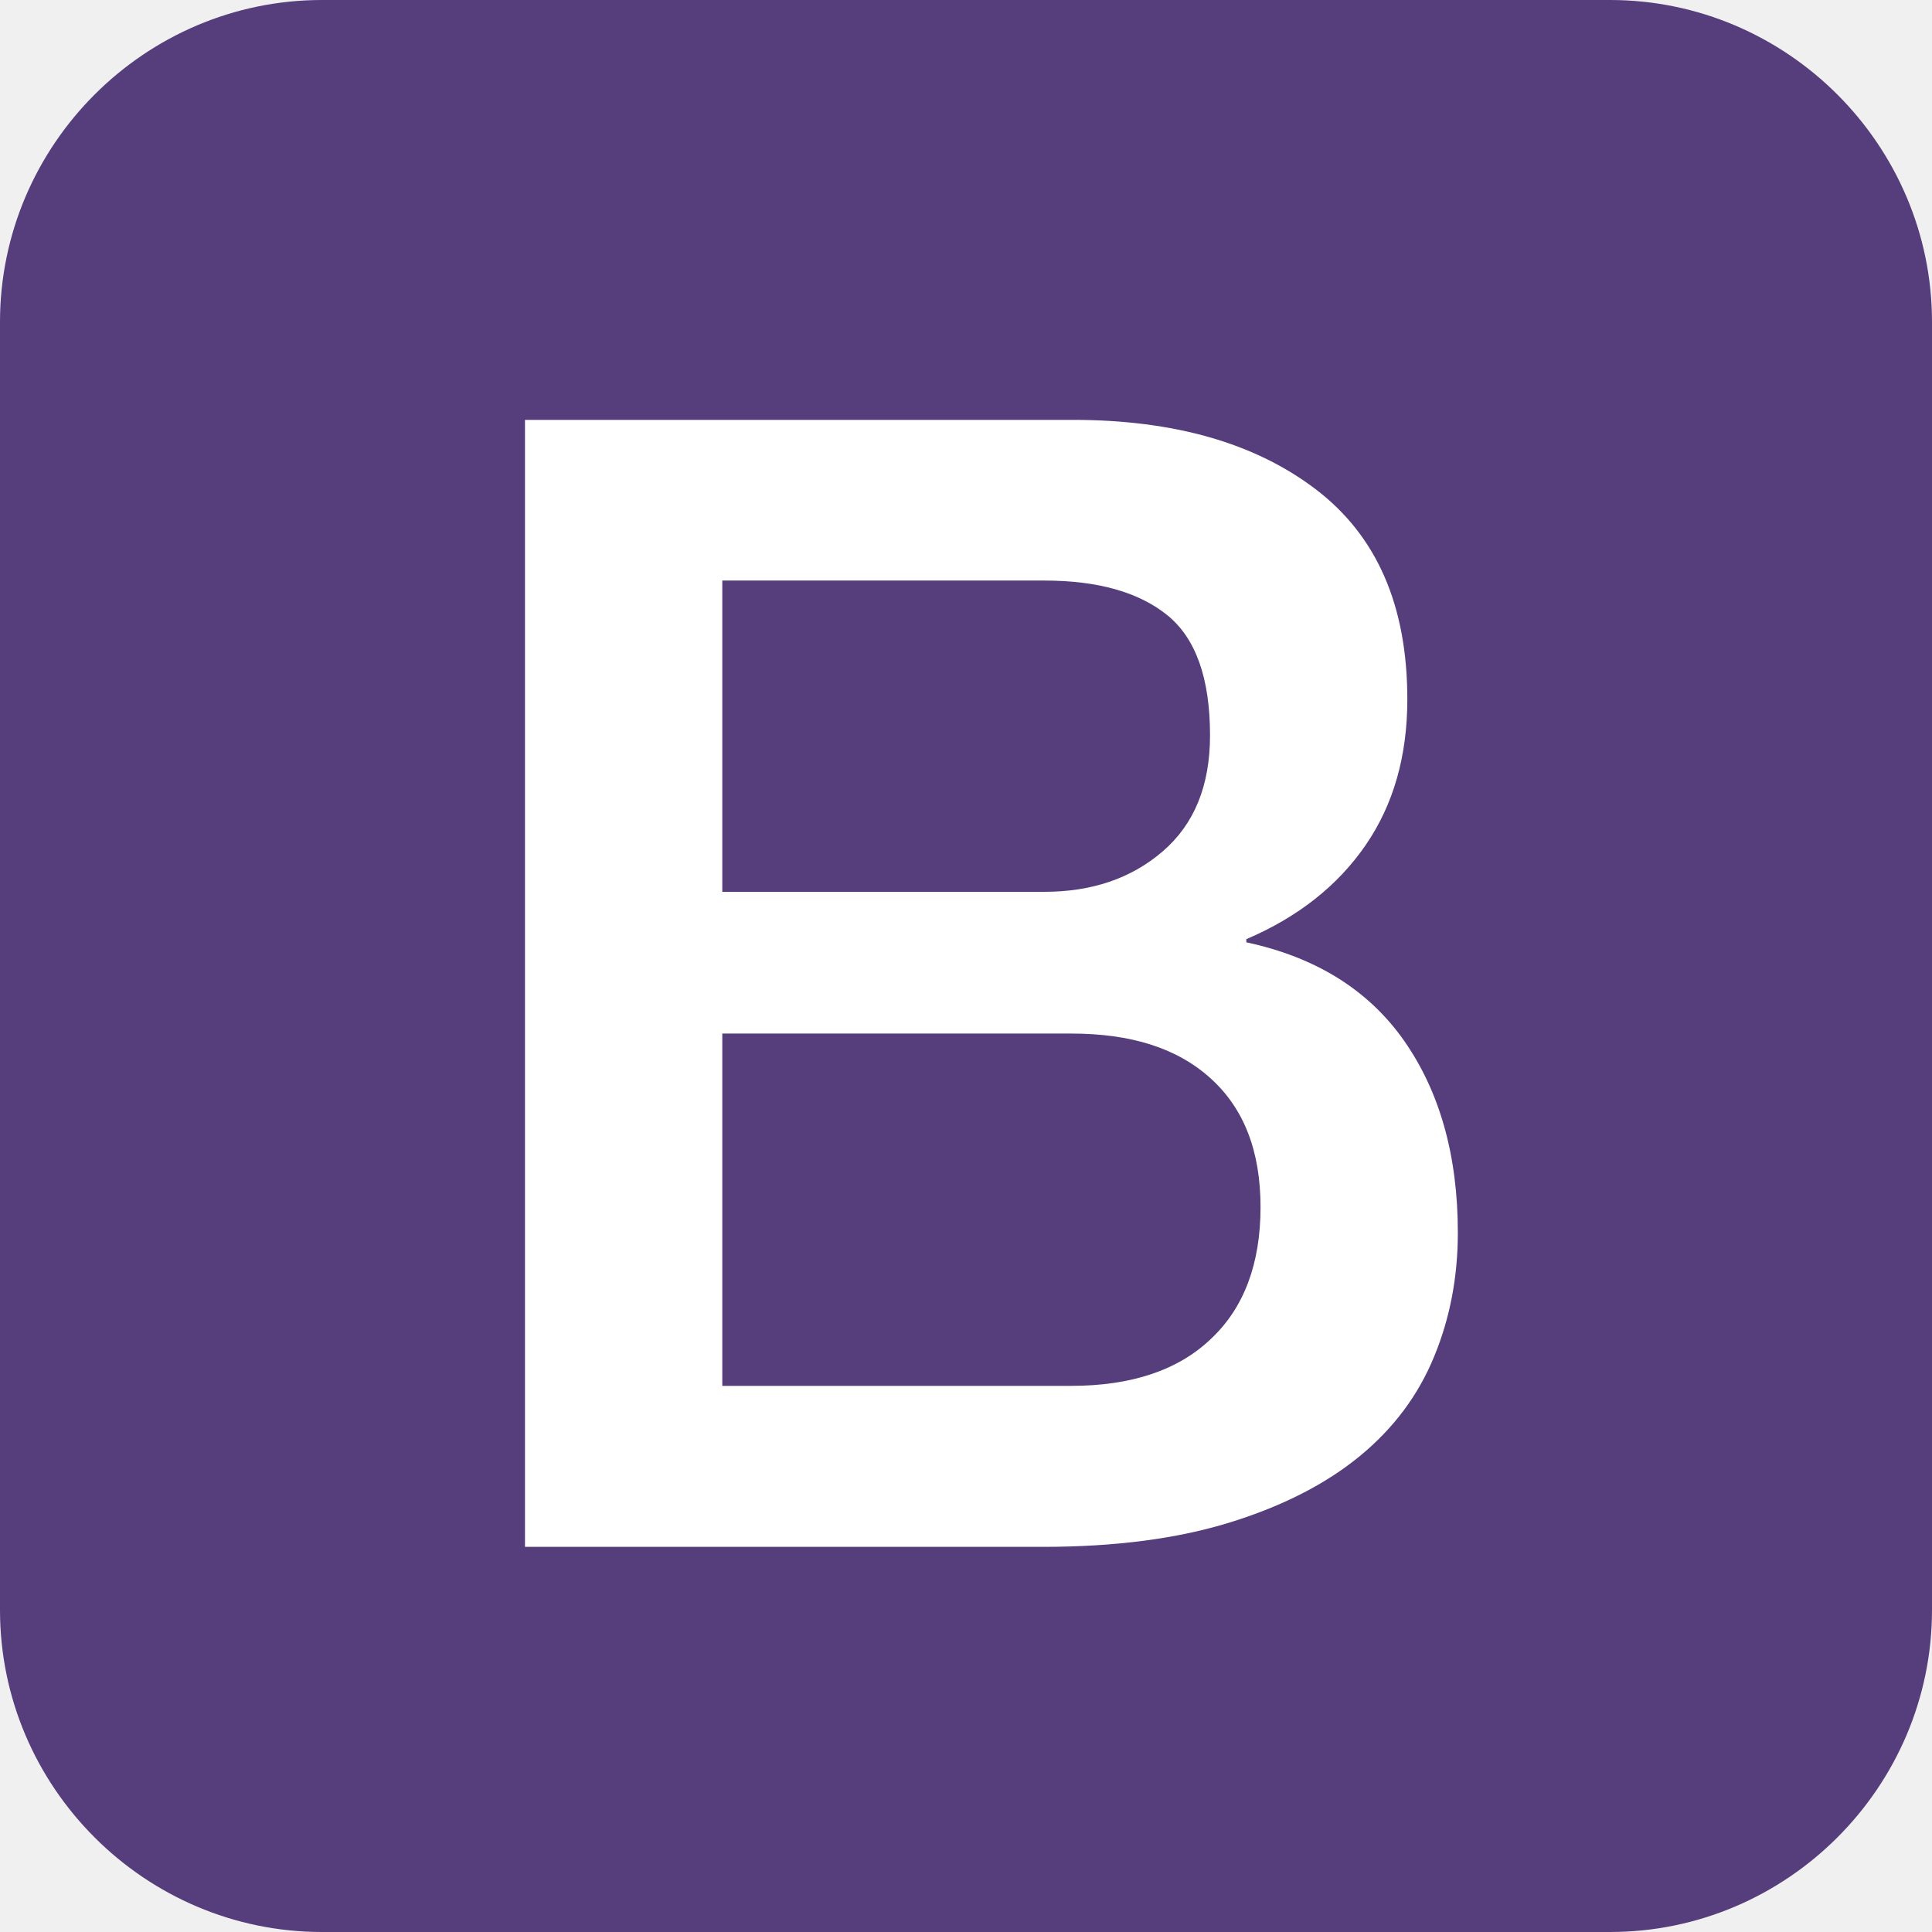
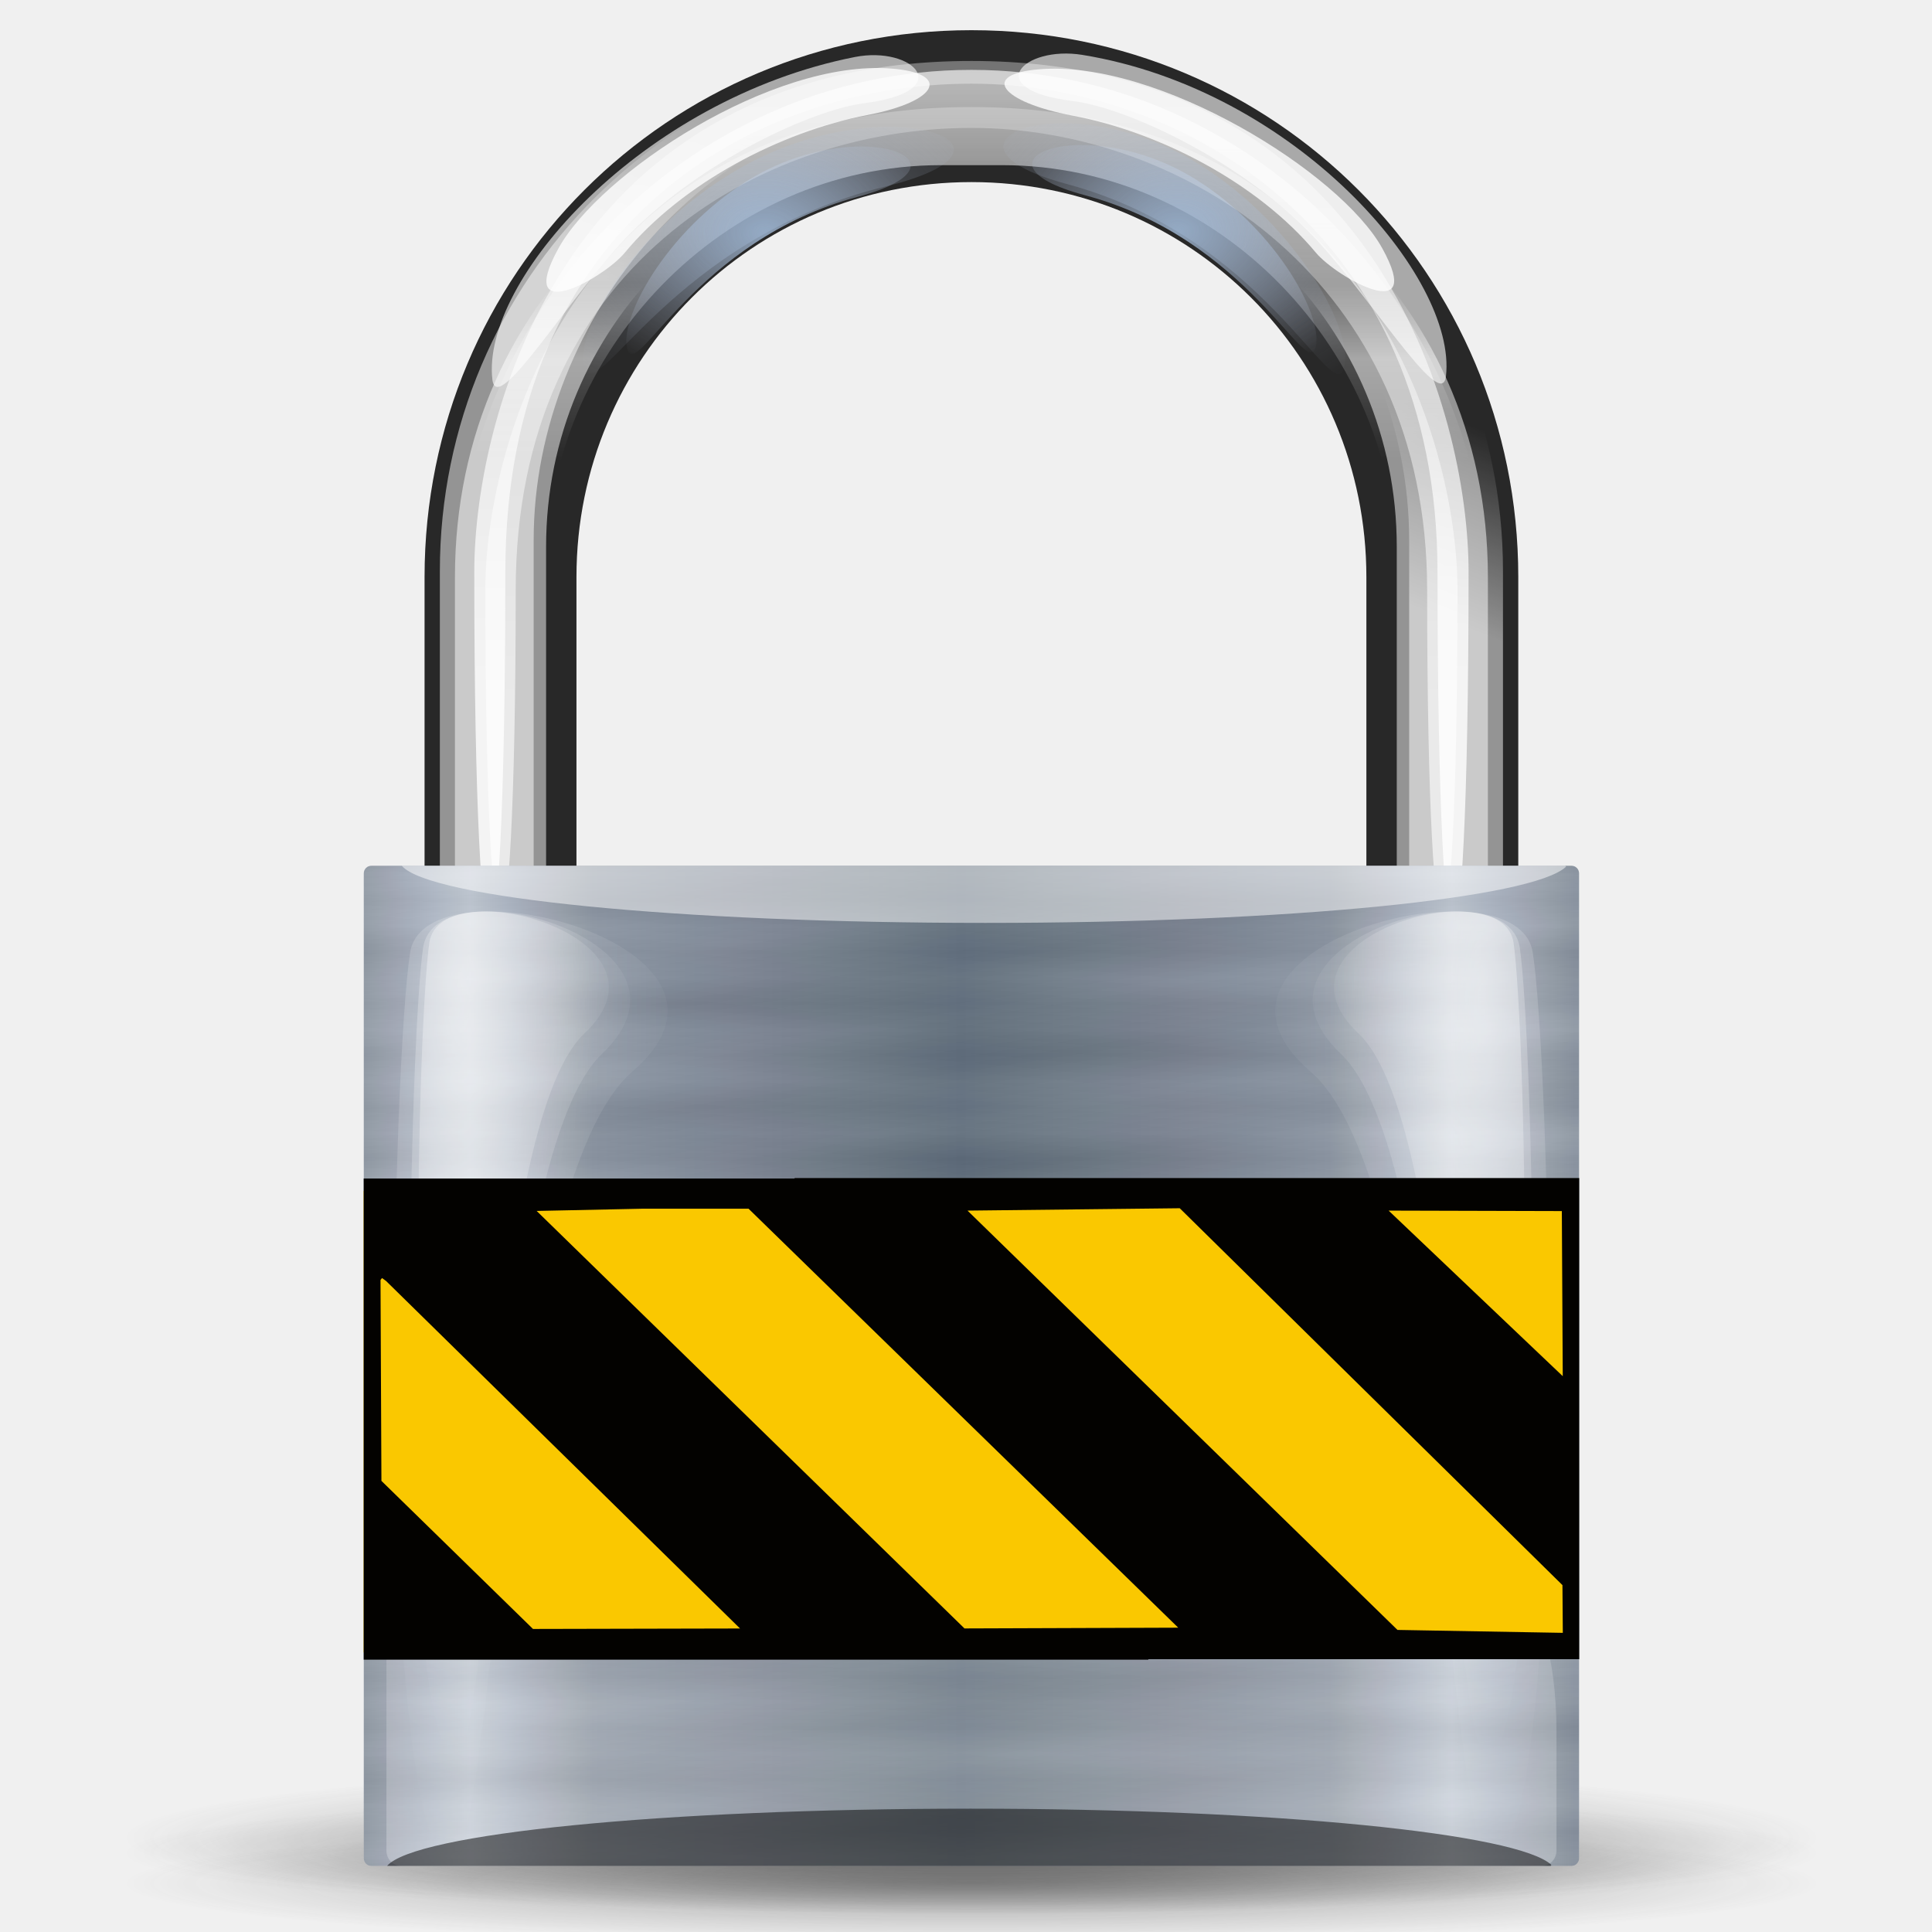
- <svg xmlns="http://www.w3.org/2000/svg" viewBox="0 0 612 612" focusable="false" role="img">
-   <path fill="#563d7c" d="M612 510c0 56.1-45.9 102-102 102H102C45.9 612 0 566.1 0 510V102C0 45.9 45.9 0 102 0h408c56.1 0 102 45.9 102 102v408z" />
-   <path fill="#fff" d="M166.3 133h173.5c32 0 57.7 7.3 77 22s29 36.8 29 66.5c0 18-4.4 33.4-13.2 46.2-8.8 12.8-21.4 22.8-37.8 29.8v1c22 4.7 38.7 15.1 50 31.2 11.3 16.2 17 36.4 17 60.8 0 14-2.5 27.1-7.5 39.2-5 12.2-12.8 22.7-23.5 31.5s-24.3 15.8-41 21-36.5 7.8-59.5 7.8h-164V133zm62.5 149.5h102c15 0 27.5-4.2 37.5-12.8s15-20.8 15-36.8c0-18-4.5-30.7-13.5-38s-22-11-39-11h-102v98.6zm0 156.5h110.5c19 0 33.8-4.9 44.2-14.8 10.5-9.8 15.8-23.8 15.8-41.8 0-17.7-5.2-31.2-15.8-40.8s-25.2-14.2-44.2-14.2H228.8V439z" />
+ <svg xmlns="http://www.w3.org/2000/svg" xmlns:xlink="http://www.w3.org/1999/xlink" id="svg1931" viewBox="0 0 128 128" version="1.0" y="0" x="0">
+   <defs id="defs3">
+     <linearGradient id="linearGradient3057">
+       <stop id="stop3059" style="stop-color:#282828" offset="0" />
+       <stop id="stop3061" style="stop-color:#282828;stop-opacity:0" offset="1" />
+     </linearGradient>
+     <linearGradient id="linearGradient2834">
+       <stop id="stop2836" style="stop-color:#a3bcda" offset="0" />
+       <stop id="stop2838" style="stop-color:#bdc6da;stop-opacity:0" offset="1" />
+     </linearGradient>
+     <linearGradient id="linearGradient2780">
+       <stop id="stop2782" style="stop-color:#ffffff" offset="0" />
+       <stop id="stop2784" style="stop-color:#ffffff;stop-opacity:0" offset="1" />
+     </linearGradient>
+     <linearGradient id="linearGradient2713">
+       <stop id="stop2715" style="stop-color:#000000" offset="0" />
+       <stop id="stop2717" style="stop-color:#ffffff" offset="1" />
+     </linearGradient>
+     <linearGradient id="linearGradient2707" y2="52.609" spreadMethod="reflect" gradientUnits="userSpaceOnUse" y1="52.609" gradientTransform="matrix(2.1518 0 0 1.7708 -.051304 4.3518)" x2="44.724" x1="29.614">
+       <stop id="stop2703" style="stop-color:#626f7e" offset="0" />
+       <stop id="stop2770" style="stop-color:#8c95a2" offset=".75" />
+       <stop id="stop2705" style="stop-color:#c1c9d6" offset="1" />
+     </linearGradient>
+     <linearGradient id="linearGradient2732" y2="47.296" xlink:href="#linearGradient2713" spreadMethod="reflect" gradientUnits="userSpaceOnUse" y1="46.357" gradientTransform="matrix(2.2188 0 0 1.826 -.051304 -1.0128)" x2="29.094" x1="29.094" />
+     <linearGradient id="linearGradient2736" y2="45.888" xlink:href="#linearGradient2713" spreadMethod="reflect" gradientUnits="userSpaceOnUse" y1="44.011" gradientTransform="matrix(2.2188 0 0 1.826 -.051304 -1.0128)" x2="24.606" x1="24.261" />
+     <radialGradient id="radialGradient2811" xlink:href="#linearGradient2780" gradientUnits="userSpaceOnUse" cy="22.546" cx="20.361" gradientTransform="matrix(.43334 0 0 1.435 6.4099 -.11314)" r="15.157" />
+     <radialGradient id="radialGradient2813" xlink:href="#linearGradient2780" gradientUnits="userSpaceOnUse" cy="22.546" cx="20.361" gradientTransform="matrix(.50007 0 0 1.6752 5.003 -5.1081)" r="15.157" />
+     <radialGradient id="radialGradient2815" xlink:href="#linearGradient2780" gradientUnits="userSpaceOnUse" cy="22.546" cx="20.361" gradientTransform="matrix(.6214 0 0 1.8821 2.3888 -9.4094)" r="15.157" />
+     <radialGradient id="radialGradient2869" xlink:href="#linearGradient2834" gradientUnits="userSpaceOnUse" cy="8.981" cx="21.595" gradientTransform="matrix(2.3666 0 0 1.7265 -.40436 -.012826)" r="6.068" />
+     <radialGradient id="radialGradient2873" xlink:href="#linearGradient2834" gradientUnits="userSpaceOnUse" cy="8.981" cx="21.595" gradientTransform="matrix(-2.3666 0 0 1.7265 129.12 -.11292)" r="6.068" />
+     <linearGradient id="linearGradient2895" y2="-13.17" xlink:href="#linearGradient2780" gradientUnits="userSpaceOnUse" y1="24.385" gradientTransform="matrix(2.1611 0 0 1.8045 -.051304 2.2671)" x2="33.184" x1="33.184" />
+     <linearGradient id="linearGradient2935" y2="-13.17" xlink:href="#linearGradient2780" gradientUnits="userSpaceOnUse" y1="24.385" gradientTransform="matrix(2.2102 0 0 1.9643 -1.5159 -2.1713)" x2="33.184" x1="33.184" />
+     <linearGradient id="linearGradient2943" y2="7.586" xlink:href="#linearGradient2780" gradientUnits="userSpaceOnUse" y1="9.575" gradientTransform="matrix(1.632 0 0 2.4825 -.051304 -.012826)" x2="38.782" x1="38.782" />
+     <linearGradient id="linearGradient2951" y2="6.092" xlink:href="#linearGradient2780" gradientUnits="userSpaceOnUse" y1="11.17" gradientTransform="matrix(1.6375 0 0 2.4742 -.051304 -.012826)" x2="39.724" x1="38.363" />
+     <radialGradient id="radialGradient2955" xlink:href="#linearGradient2834" gradientUnits="userSpaceOnUse" cy="8.981" cx="21.595" gradientTransform="matrix(3.085 0 0 2.0529 -15.985 -3.1493)" r="6.068" />
+     <radialGradient id="radialGradient2959" xlink:href="#linearGradient2834" gradientUnits="userSpaceOnUse" cy="8.981" cx="21.595" gradientTransform="matrix(-2.8463 0 0 2.0879 139.53 -3.5862)" r="6.068" />
+     <radialGradient id="radialGradient3063" xlink:href="#linearGradient3057" gradientUnits="userSpaceOnUse" cy="231.98" cx="8.018" gradientTransform="scale(3.7417 .26726)" r="7.483" />
+     <linearGradient id="linearGradient3080" y2="44.981" xlink:href="#linearGradient2780" gradientUnits="userSpaceOnUse" y1="68.68" gradientTransform="matrix(2.1361 0 0 1.826 2.3487 -1.0128)" x2="26.974" x1="26.974" />
+     <linearGradient id="linearGradient3084" y2="11.711" xlink:href="#linearGradient2780" gradientUnits="userSpaceOnUse" y1="1.625" gradientTransform="matrix(1.632 0 0 2.4361 -.051304 2.0097)" x2="35.996" x1="35.996" />
+     <linearGradient id="linearGradient3086" y2="62.78" xlink:href="#linearGradient2713" spreadMethod="reflect" gradientUnits="userSpaceOnUse" y1="60.434" gradientTransform="matrix(2.2188 0 0 1.826 -.051304 -1.0128)" x2="17.425" x1="17.682" />
+   </defs>
+   <g id="layer2">
+     <path id="rect2723" style="fill-rule:evenodd;fill:#282828" d="m64.359 2c-20.072 0-36.231 16.159-36.231 36.231v40.256h10.064v-40.256c0-14.497 11.671-26.167 26.167-26.167s26.167 11.67 26.167 26.167v40.256h10.064v-40.256c0-20.072-16.159-36.231-36.231-36.231z" />
+     <path id="path3082" style="opacity:0.65;fill-rule:evenodd;fill:url(#linearGradient3084)" d="m64.359 4.629c-18.957 0-34.218 16.307-34.218 34.909v37.528c0 14.09 8.776 26.054 21.261 31.044-8.945-4.07-15.222-12.796-15.222-23.143v-47.404c0-14.225 11.67-26.621 26.166-26.621h4.026c14.496 0 26.167 12.396 26.167 26.621v47.404c0 10.347-6.277 19.073-15.222 23.143 12.484-4.99 21.26-16.954 21.26-31.044v-37.528c0-18.602-15.261-34.909-34.218-34.909z" />
+     <path id="path2931" style="opacity:0.5;fill-rule:evenodd;fill:url(#linearGradient2951)" d="m64.359 2.854c-19.51 0-35.217 15.601-35.217 34.98v39.095c0 14.677 9.033 27.141 21.881 32.341-9.206-4.24-15.666-13.332-15.666-24.11v-49.384c0-14.819 12.011-29.082 26.931-29.082l4.143-0c14.919 0 26.93 14.263 26.93 29.082v49.384c0 10.778-6.46 19.87-15.666 24.11 12.848-5.2 21.881-17.664 21.881-32.341v-39.095c0-19.379-15.707-34.98-35.217-34.98z" />
+     <path id="path2861" style="opacity:0.8;fill-rule:evenodd;fill:url(#radialGradient2869)" d="m49.471 12.003c-5.439 3.405-8.499 9.21-7.9 11.145 0.646 2.085 4.467-7.233 15.283-10.119 8.341-2.225 0-5.649-7.383-1.026z" />
+     <path id="path2871" style="opacity:0.8;fill-rule:evenodd;fill:url(#radialGradient2873)" d="m79.248 11.903c5.438 3.405 8.498 9.21 7.899 11.145-0.646 2.085-4.467-7.233-15.283-10.119-8.341-2.225 0-5.649 7.384-1.026z" />
+     <path id="rect2875" style="opacity:0.5;fill-rule:evenodd;fill:url(#linearGradient2943)" d="m64.359 6.279c-18.957 0-34.218 12.995-34.218 31.952v38.244c0 14.357 8.776 26.545 21.261 31.635-8.945-4.15-15.222-13.04-15.222-23.584v-48.308c0-14.496 11.67-26.182 26.166-26.182h4.026c14.496 0 26.167 11.686 26.167 26.182v48.308c0 10.544-6.277 19.434-15.222 23.584 12.484-5.09 21.26-17.278 21.26-31.635v-38.244c0-18.957-15.261-31.952-34.218-31.952z" />
+     <path id="path2933" style="opacity:0.8;fill-rule:evenodd;fill:url(#linearGradient2935)" d="m64.359 4.039c-26.762 0-32.937 23.315-32.937 33.86 0 31.634 2.058 31.634 2.058 0 0-23.199 16.463-32.355 30.879-32.355 14.416 0 30.879 10.103 30.879 32.355 0 31.634 2.059 31.634 2.059 0 0-10.545-6.176-33.86-32.938-33.86z" />
+     <path id="path2885" style="opacity:0.6;fill-rule:evenodd;fill:url(#linearGradient2895)" d="m64.359 7.091c-26.167 0-32.205 22.3-32.205 31.988 0 29.062 2.013 29.062 2.013 0 0-21.312 16.096-30.605 30.192-30.605 14.096 0 30.193 10.162 30.193 30.605 0 29.062 2.012 29.062 2.012 0 0-9.688-6.038-31.988-32.205-31.988z" />
+     <path id="path2897" style="opacity:0.8;fill-rule:evenodd;fill:#ffffff" d="m36.98 16.488c-2.876 5.248 3.027 1.931 4.398 0.273 3.854-4.659 10.367-8.036 16.085-9.138 4.794-0.924 5.525-2.776 1.577-3.082-7.872-0.611-19.304 6.915-22.06 11.947z" />
+     <path id="path2901" style="opacity:0.6;fill-rule:evenodd;fill:#ffffff" d="m32.623 25.156c0.305 2.564 5.264-5.798 9.168-9.724 4.768-4.795 11.996-8.151 15.474-8.594 6.198-0.79 3.256-3.828-0.629-3.061-14.12 2.789-24.79 14.839-24.013 21.379z" />
+     <path id="path2909" style="opacity:0.8;fill-rule:evenodd;fill:#ffffff" d="m91.58 16.452c2.894 5.237-3.02 1.942-4.397 0.29-3.871-4.645-10.397-7.998-16.119-9.08-4.798-0.907-6.148-2.752-2.201-3.073 7.87-0.64 19.942 6.841 22.717 11.863z" />
+     <path id="path2911" style="opacity:0.6;fill-rule:evenodd;fill:#ffffff" d="m95.798 24.925c-0.295 2.566-5.284-5.779-9.203-9.69-4.786-4.777-12.026-8.107-15.505-8.537-6.201-0.768-3.293-3.695 0.617-3.062 14.141 2.301 24.844 14.747 24.091 21.29z" />
+     <path id="path2953" style="opacity:0.4;fill-rule:evenodd;fill:url(#radialGradient2955)" d="m49.032 11.138c-7.089 4.049-11.079 10.952-10.298 13.252 0.842 2.479 5.823-8.601 19.923-12.032 10.873-2.646 0-6.717-9.625-1.22z" />
+     <path id="path2957" style="opacity:0.4;fill-rule:evenodd;fill:url(#radialGradient2959)" d="m79.54 10.945c6.541 4.118 10.222 11.138 9.501 13.479-0.776 2.521-5.372-8.748-18.381-12.238-10.031-2.691 0.001-6.831 8.88-1.241z" />
+     <path id="path3055" style="opacity:0.4;fill-rule:evenodd;fill:url(#radialGradient3063)" transform="matrix(2.0128 0 0 2.0128 3.9743 -.012826)" d="m58 62a28 2 0 1 1 -56 0 28 2 0 1 1 56 0z" />
+     <path id="path3065" style="opacity:0.4;fill:url(#radialGradient3063);fill-rule:evenodd" transform="matrix(2.0128 0 0 2.516 3.9743 -34.231)" d="m58 62a28 2 0 1 1 -56 0 28 2 0 1 1 56 0z" />
+     <path id="path3067" style="opacity:0.4;fill:url(#radialGradient3063);fill-rule:evenodd" transform="matrix(2.0128 0 0 2.0128 3.9743 -2.0257)" d="m58 62a28 2 0 1 1 -56 0 28 2 0 1 1 56 0z" />
+   </g>
+   <g id="layer1">
+     <rect id="rect1941" style="fill-rule:evenodd;fill:url(#linearGradient2707)" rx="0.5" ry=".5" height="66.259" width="80.513" y="57.359" x="24.103" />
+     <rect id="rect2709" style="opacity:0.03;fill-rule:evenodd;fill:url(#linearGradient2732)" rx="0.5" ry=".5" height="66.259" width="80.513" y="57.359" x="24.103" />
+     <rect id="rect2734" style="opacity:0.03;fill-rule:evenodd;fill:url(#linearGradient2736)" rx="0.5" ry=".5" height="66.259" width="80.513" y="57.359" x="24.103" />
+     <rect id="rect2738" style="opacity:0.03;fill-rule:evenodd;fill:url(#linearGradient3086)" rx="0.5" ry=".5" height="66.259" width="80.513" y="57.359" x="24.103" />
+     <path id="path2727" style="opacity:0.5;fill-rule:evenodd;fill:#ffffff" d="m26.619 57.359c1.81 2.122 18.145 3.786 38.655 3.786 20.229 0 36.296-1.647 38.486-3.727-0.03-0.003-0.03-0.059-0.06-0.059h-77.081z" />
+     <g id="g2798" transform="matrix(1.7195 0 0 1.9816 4.4209 1.4876)">
+       <path id="path2778" style="opacity:.403;fill:url(#radialGradient2811);fill-rule:evenodd" d="m13.971 30.767c-0.439 2.629-0.931 19.309 0.697 22.88 1.592 3.493 1.393-16.667 5.273-19.84 3.921-3.207-5.555-5.52-5.97-3.04z" />
+       <path id="path2790" style="opacity:0.3;fill:url(#radialGradient2813);fill-rule:evenodd" d="m13.729 30.942c-0.508 3.069-1.075 22.541 0.803 26.71 1.837 4.078 1.608-19.457 6.085-23.161 4.525-3.744-6.41-6.445-6.888-3.549z" />
+       <path id="path2794" style="opacity:.2;fill:url(#radialGradient2815);fill-rule:evenodd" d="m13.232 31.092c-0.631 3.449-1.335 25.325 0.998 30.009 2.283 4.582 1.998-21.86 7.562-26.022 5.623-4.206-7.966-7.24-8.56-3.987z" />
+     </g>
+     <g id="g2803" transform="matrix(-1.7195 0 0 1.9816 124.3 1.4876)">
+       <path id="path2805" style="opacity:.403;fill-rule:evenodd;fill:url(#radialGradient2811)" d="m13.971 30.767c-0.439 2.629-0.931 19.309 0.697 22.88 1.592 3.493 1.393-16.667 5.273-19.84 3.921-3.207-5.555-5.52-5.97-3.04z" />
+       <path id="path2807" style="opacity:0.3;fill-rule:evenodd;fill:url(#radialGradient2813)" d="m13.729 30.942c-0.508 3.069-1.075 22.541 0.803 26.71 1.837 4.078 1.608-19.457 6.085-23.161 4.525-3.744-6.41-6.445-6.888-3.549z" />
+       <path id="path2809" style="opacity:.2;fill-rule:evenodd;fill:url(#radialGradient2815)" d="m13.232 31.092c-0.631 3.449-1.335 25.325 0.998 30.009 2.283 4.582 1.998-21.86 7.562-26.022 5.623-4.206-7.966-7.24-8.56-3.987z" />
+     </g>
+     <path id="rect3077" style="opacity:0.25;fill-rule:evenodd;fill:url(#linearGradient3080)" d="m103.12 114.72v7.89c0 0.56-0.44 1.01-0.97 1.01h-75.578c-0.537 0-0.969-0.45-0.969-1.01v-28.014c0 29.514 77.517-20.879 77.517 20.124z" />
+     <path id="path2768" style="opacity:0.5;fill-rule:evenodd;fill:#000000" d="m25.647 123.62c1.81-2.12 18.145-3.79 38.655-3.79 20.229 0 36.298 1.65 38.488 3.73-0.04 0-0.03 0.06-0.06 0.06h-77.083z" />
+   </g>
+   <g id="g3889" transform="matrix(.64651 0 0 1 14.843 -40.891)">
+     <path id="path3000" style="fill:#fac800" d="m14.305 135.08v-15.288h40.203l83.458 0.39v15.288l0.136 13.727-83.593 1.171h-40.203z" />
+     <path id="path3085" d="m58.469 118.94v0.031h-3.969-40.188v15.938 15.938h40.188 40.219v-0.031h44.156v-15.938-15.938h-40.219zm78.625 2.188 0.094 10.938-17.844-10.969zm-39.156-0.188 39.219 24.969 0.037 3.162-16.943-0.193-44.062-27.781zm-55.031 0.031h10.844l44.032 27.758-21.904 0.05-43.844-27.66zm-26.719 4.594 0.406 0.188l36.285 23.03-21.219 0.03-15.531-9.81-0.094-13.31z" style="fill:#030200" />
+   </g>
</svg>
